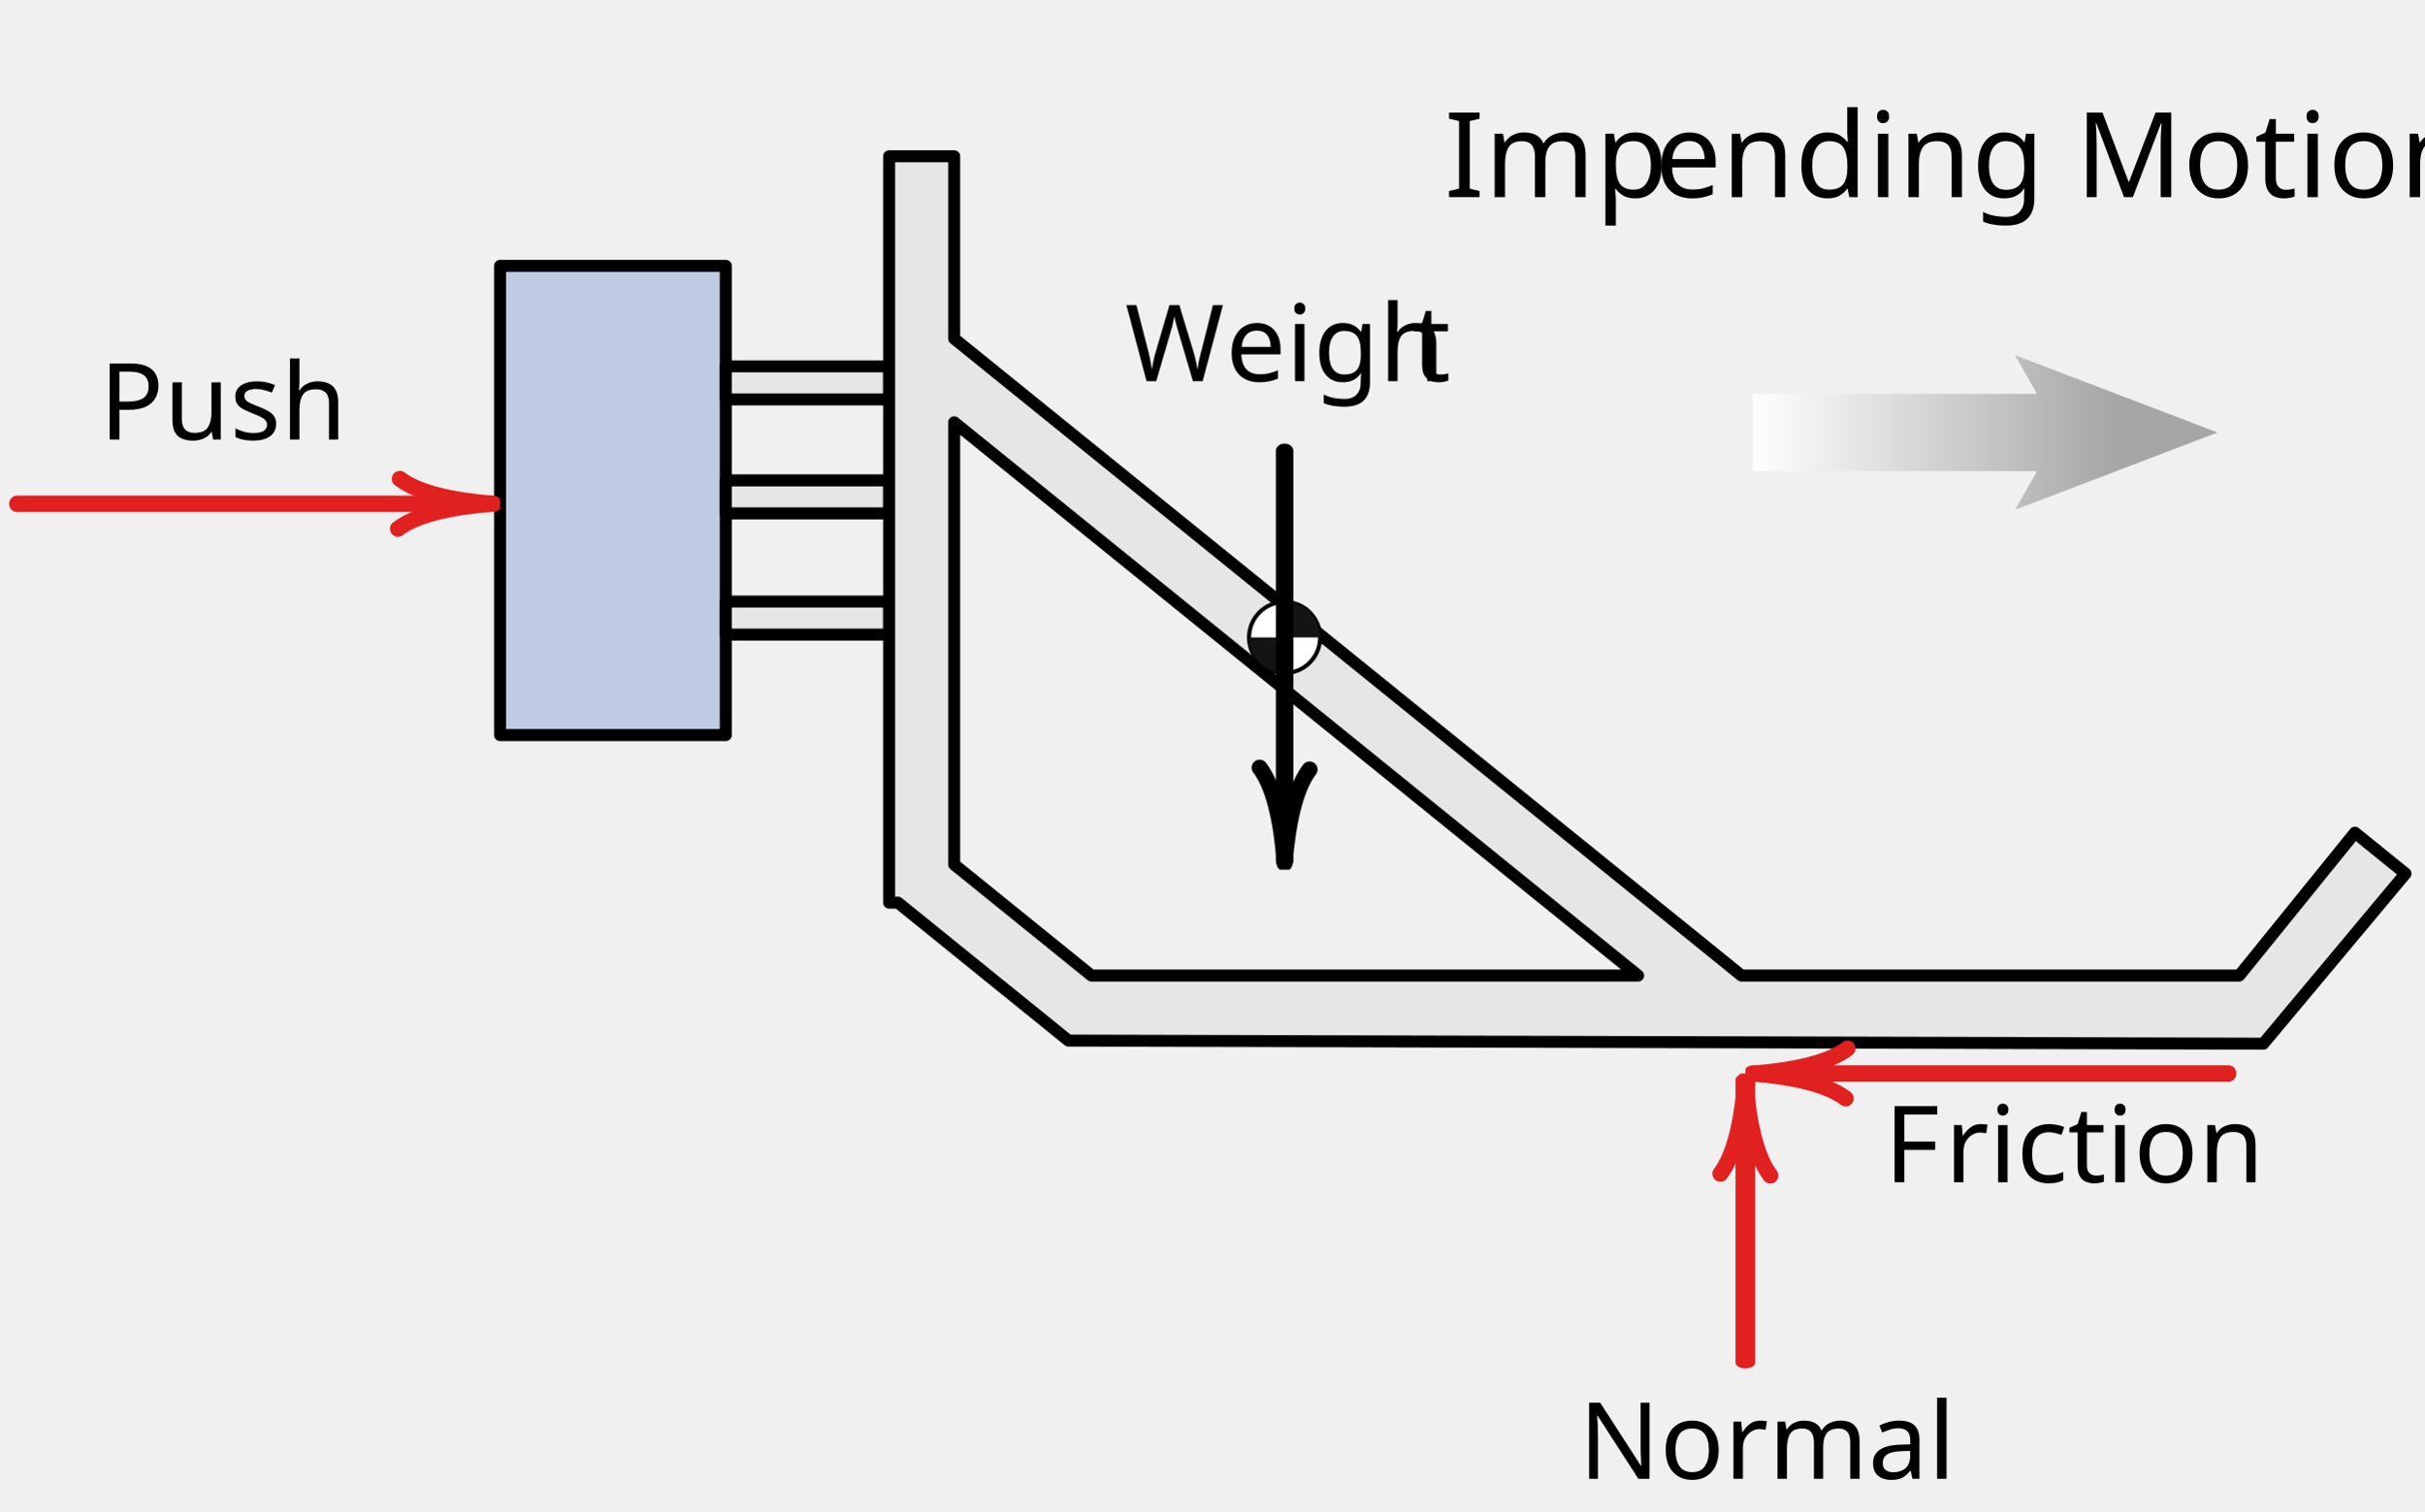
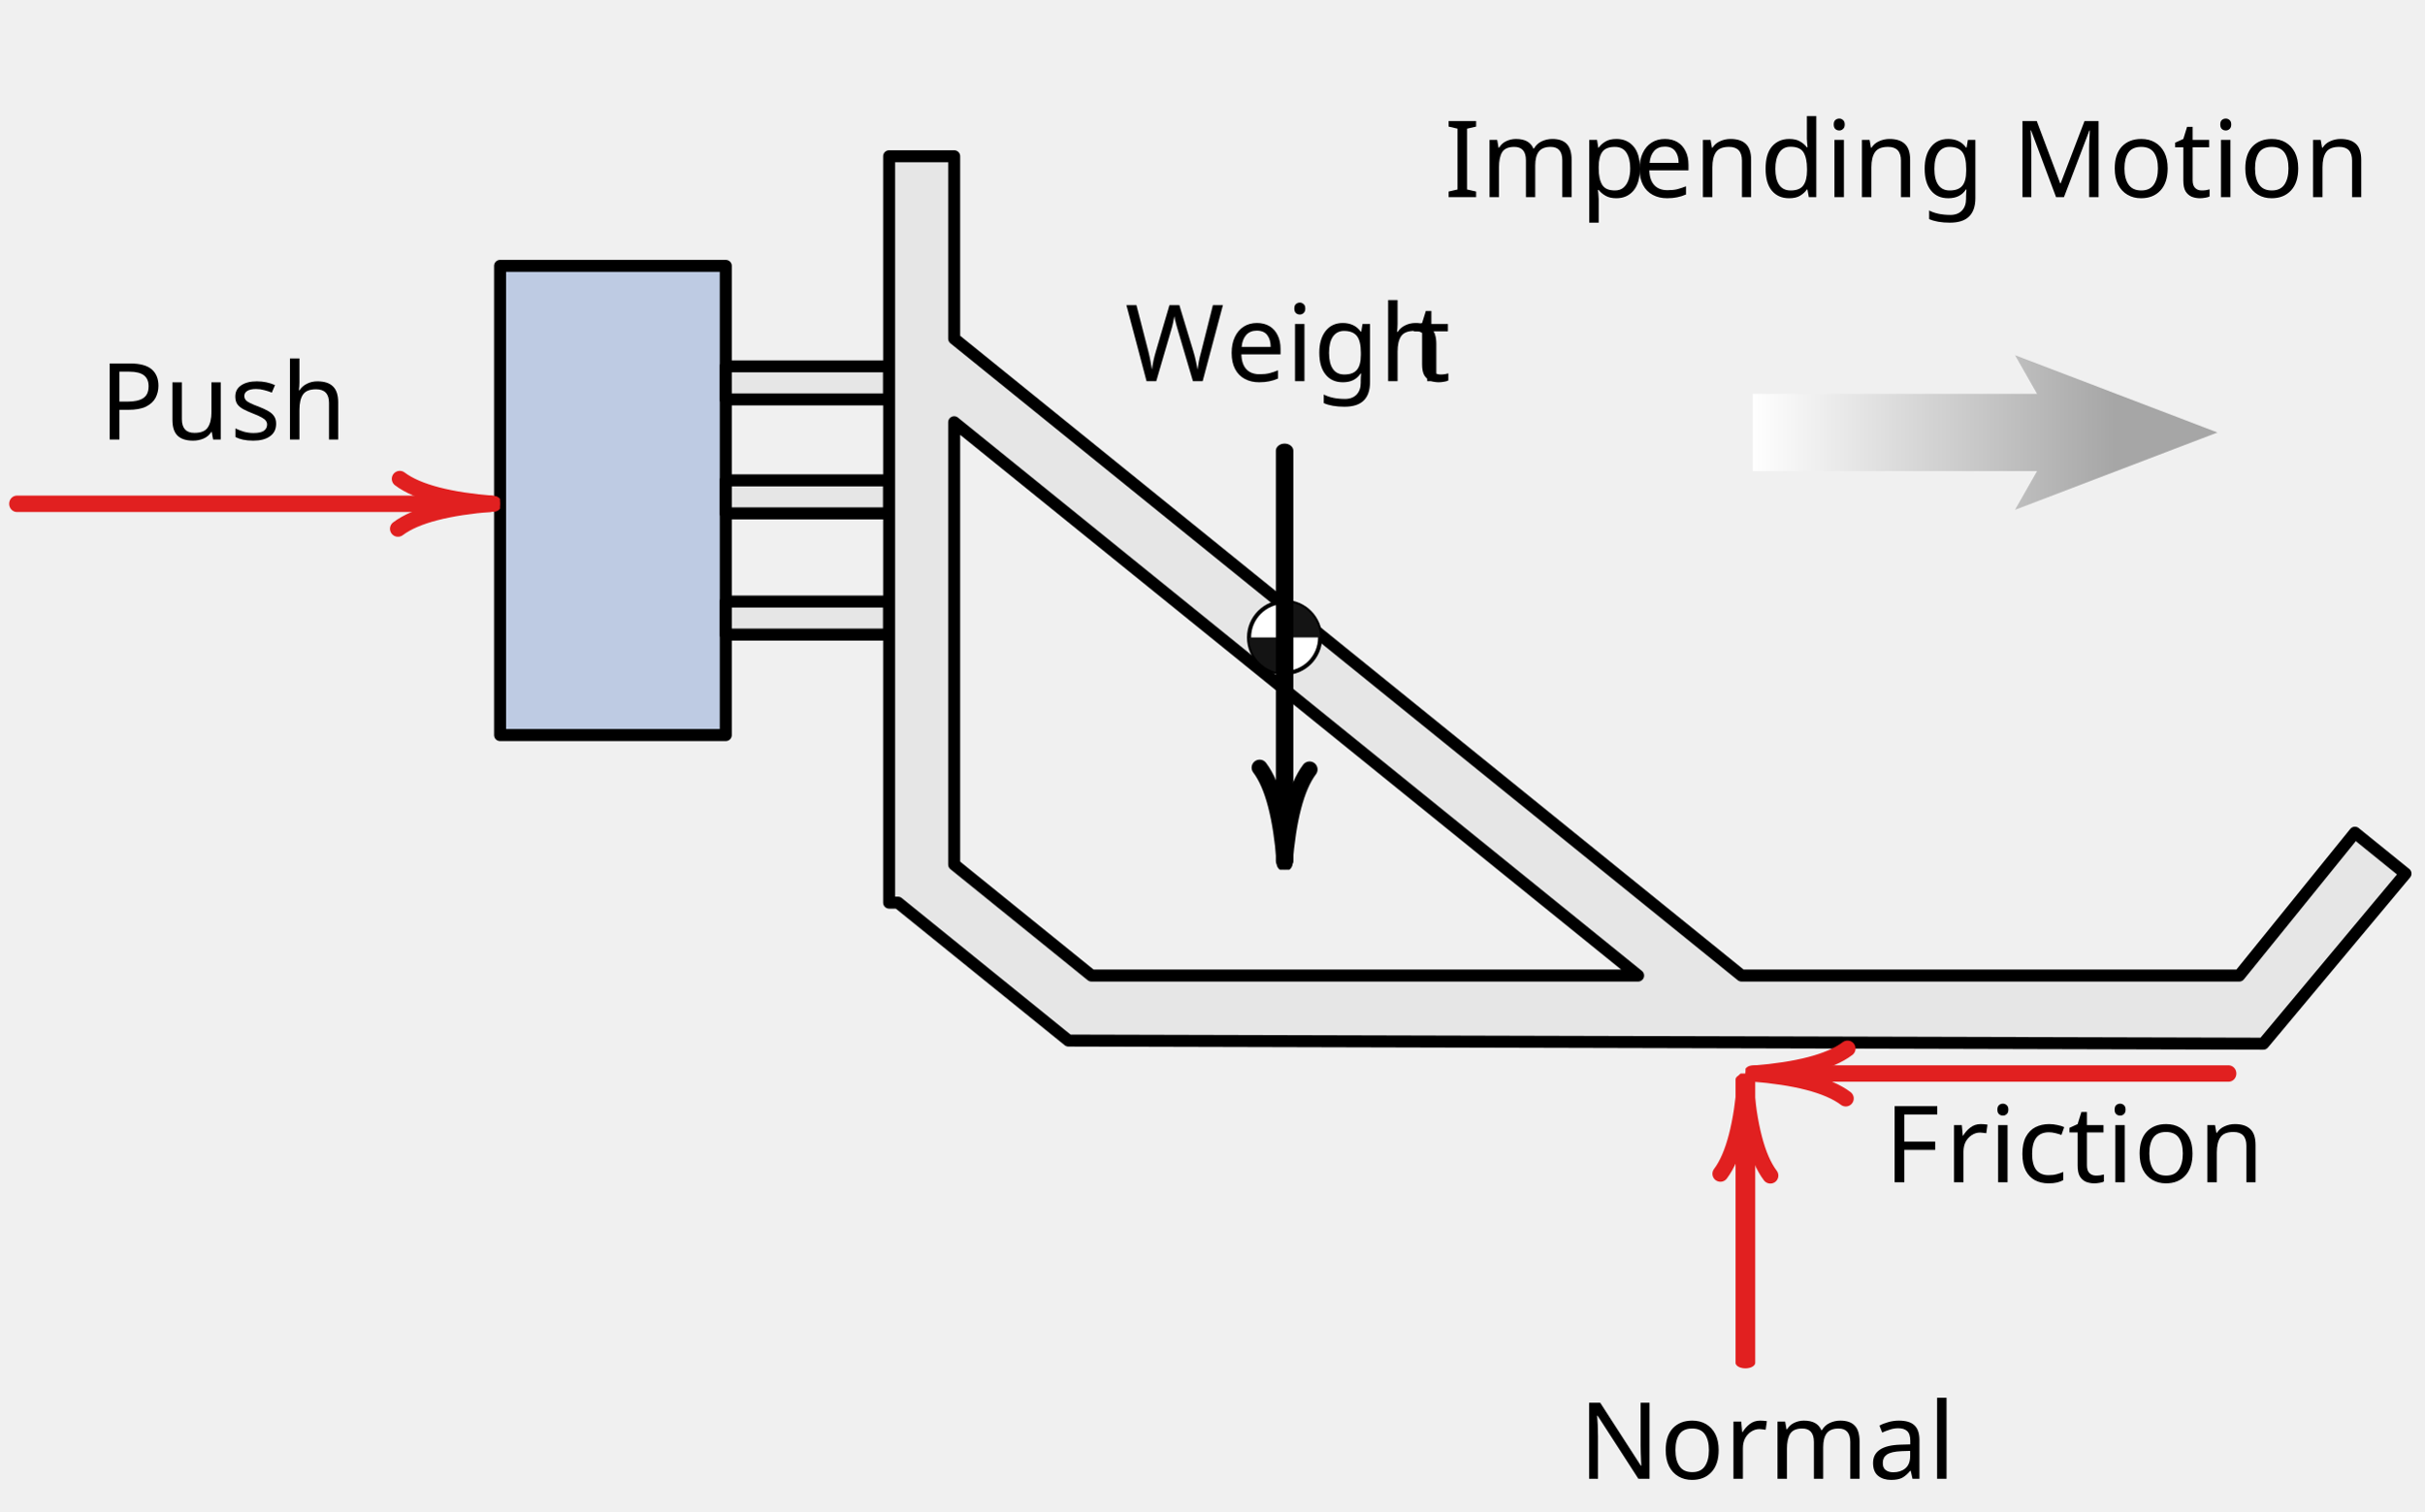
<svg xmlns="http://www.w3.org/2000/svg" width="100%" height="100%" viewBox="0 0 303 189" version="1.1" xml:space="preserve" style="fill-rule:evenodd;clip-rule:evenodd;stroke-linecap:round;stroke-linejoin:round;stroke-miterlimit:1.5;">
-   <g transform="matrix(1,0,0,1,-302,0)">
-     <g transform="matrix(1,0,0,1.20467,-0.67822,319.09)">
+   <g transform="matrix(1,0,0,1,-665,0)">
+     <g transform="matrix(1,0,0,1.20467,362.322,319.09)">
      <rect id="sled-fbd" x="302.678" y="-264.878" width="302.823" height="156.363" style="fill:none;" />
      <g id="sled-fbd1">
        <g transform="matrix(1.11107,0,0,0.922302,-641.445,-403.866)">
          <g transform="matrix(1,0,0,1,733.337,-3.85873)">
            <g>
              <g>
                <g transform="matrix(1,0,0,1,18.3743,5.42586)">
                  <rect x="154.289" y="179.052" width="25.394" height="52.809" style="fill:rgb(117,147,207);fill-opacity:0.4;stroke:black;stroke-width:1.35px;" />
                </g>
                <g>
                  <g>
                    <g transform="matrix(1,0,0,1,0,4.94515)">
                      <rect x="198.057" y="203.672" width="18.377" height="3.718" style="fill:rgb(230,230,230);stroke:black;stroke-width:1.35px;" />
                    </g>
                    <g transform="matrix(1,0,0,1,0,-7.88553)">
                      <rect x="198.057" y="203.672" width="18.377" height="3.718" style="fill:rgb(230,230,230);stroke:black;stroke-width:1.35px;" />
                    </g>
                    <g transform="matrix(1,0,0,1,0,18.5867)">
                      <rect x="198.057" y="203.672" width="18.377" height="3.718" style="fill:rgb(230,230,230);stroke:black;stroke-width:1.35px;" />
                    </g>
                  </g>
                </g>
                <path d="M223.752,192.664L312.332,264.354L368.328,264.354L381.341,248.275L387.03,252.879L371.036,272.024L236.608,271.672L217.427,256.148L216.434,256.148L216.434,172.14L223.752,172.14L223.752,192.664ZM223.752,251.853L239.198,264.354L300.699,264.354L223.752,202.079L223.752,251.853Z" style="fill:rgb(230,230,230);stroke:black;stroke-width:1.35px;" />
              </g>
            </g>
          </g>
          <g transform="matrix(1,0,0,1,-11.3773,3.35502)">
            <g id="_1.5pt-Vector-Red" transform="matrix(-11.3559,1.3907e-15,-1.22465e-16,-1,5382.96,417.665)">
              <rect x="376" y="144" width="4.9" height="11" style="fill:none;" />
              <clipPath id="_clip1">
                <rect x="376" y="144" width="4.9" height="11" />
              </clipPath>
              <g clip-path="url(#_clip1)">
                <g transform="matrix(0.0792569,0,-5.0256e-33,1.16346,348.738,-42.4163)">
                  <g transform="matrix(1,0,0,0.773585,2,26.8679)">
                    <path d="M403,178.5C397.599,178.061 393.529,177.085 391.268,175.38" style="fill:none;stroke:rgb(225,32,32);stroke-width:2px;" />
                  </g>
                  <g transform="matrix(1,0,0,-0.773585,1.77402,303.038)">
                    <path d="M403,178.5C397.599,178.061 393.529,177.085 391.268,175.38" style="fill:none;stroke:rgb(225,32,32);stroke-width:2px;" />
                  </g>
                </g>
                <g transform="matrix(0.0200387,-9.85944e-18,1.23875e-18,-0.24,373.75,177.82)">
                  <path d="M118,118L351.818,118" style="fill:none;fill-rule:nonzero;stroke:rgb(225,32,32);stroke-width:7.7px;stroke-miterlimit:10;" />
                </g>
              </g>
            </g>
            <g id="_1.5pt-Vector-Red1" transform="matrix(4.16547e-16,-6.80272,1,6.12323e-17,907.982,2859.32)">
              <rect x="376" y="144" width="4.9" height="11" style="fill:none;" />
              <clipPath id="_clip2">
                <rect x="376" y="144" width="4.9" height="11" />
              </clipPath>
              <g clip-path="url(#_clip2)">
                <g transform="matrix(0.132305,0,-8.38935e-33,1.16346,327.21,-42.4163)">
                  <g transform="matrix(1,0,0,0.773585,2,26.8679)">
                    <path d="M403,178.5C397.599,178.061 393.529,177.085 391.268,175.38" style="fill:none;stroke:rgb(225,32,32);stroke-width:2px;" />
                  </g>
                  <g transform="matrix(1,0,0,-0.773585,1.77402,303.038)">
                    <path d="M403,178.5C397.599,178.061 393.529,177.085 391.268,175.38" style="fill:none;stroke:rgb(225,32,32);stroke-width:2px;" />
                  </g>
                </g>
                <g transform="matrix(0.0200387,-9.85944e-18,1.23875e-18,-0.24,373.75,177.82)">
                  <path d="M118,118L351.818,118" style="fill:none;fill-rule:nonzero;stroke:rgb(225,32,32);stroke-width:9.22px;stroke-miterlimit:10;" />
                </g>
              </g>
            </g>
          </g>
          <g id="_1.5pt-Vector-Red2" transform="matrix(11.3559,0,7.39557e-32,1,-3419.47,57.8988)">
            <rect x="376" y="144" width="4.9" height="11" style="fill:none;" />
            <clipPath id="_clip3">
              <rect x="376" y="144" width="4.9" height="11" />
            </clipPath>
            <g clip-path="url(#_clip3)">
              <g transform="matrix(0.0792569,0,-5.0256e-33,1.16346,348.738,-42.4163)">
                <g transform="matrix(1,0,0,0.773585,2,26.8679)">
                  <path d="M403,178.5C397.599,178.061 393.529,177.085 391.268,175.38" style="fill:none;stroke:rgb(225,32,32);stroke-width:2px;" />
                </g>
                <g transform="matrix(1,0,0,-0.773585,1.77402,303.038)">
                  <path d="M403,178.5C397.599,178.061 393.529,177.085 391.268,175.38" style="fill:none;stroke:rgb(225,32,32);stroke-width:2px;" />
                </g>
              </g>
              <g transform="matrix(0.0200387,-9.85944e-18,1.23875e-18,-0.24,373.75,177.82)">
                <path d="M118,118L351.818,118" style="fill:none;fill-rule:nonzero;stroke:rgb(225,32,32);stroke-width:7.7px;stroke-miterlimit:10;" />
              </g>
            </g>
          </g>
          <g transform="matrix(1.65997,0,0,1.65997,1010.46,-362.776)">
            <g transform="matrix(1.25687,0,0,1.25687,-82.9119,18.5702)">
              <circle cx="58.204" cy="265.722" r="1.917" style="fill:white;stroke:black;stroke-width:0.22px;" />
            </g>
            <g transform="matrix(1,0,0,1,-60,92.3133)">
              <path d="M47.833,260.233C47.833,261.564 48.912,262.643 50.243,262.643L50.243,260.233L47.833,260.233Z" style="fill:rgb(20,20,20);" />
            </g>
            <g transform="matrix(-1,-1.22465e-16,1.22465e-16,-1,40.4857,612.78)">
              <path d="M47.833,260.233C47.833,261.564 48.912,262.643 50.243,262.643L50.243,260.233L47.833,260.233Z" style="fill:rgb(20,20,20);" />
            </g>
            <g id="_1.5pt-Vector-Red3" transform="matrix(3.63451e-16,5.93561,-0.602421,3.68877e-17,80.3049,-1892.58)">
              <rect x="376" y="144" width="4.9" height="11" style="fill:none;" />
              <clipPath id="_clip4">
                <rect x="376" y="144" width="4.9" height="11" />
              </clipPath>
              <g clip-path="url(#_clip4)">
                <g transform="matrix(0.0913472,0,-5.79224e-33,1.16346,343.831,-42.4163)">
                  <g transform="matrix(1,0,0,0.773585,2,26.8679)">
                    <path d="M403,178.5C397.599,178.061 393.529,177.085 391.268,175.38" style="stroke:black;stroke-width:2px;" />
                  </g>
                  <g transform="matrix(1,0,0,-0.773585,1.77402,303.038)">
                    <path d="M403,178.5C397.599,178.061 393.529,177.085 391.268,175.38" style="stroke:black;stroke-width:2px;" />
                  </g>
                </g>
                <g transform="matrix(0.0200387,-9.85944e-18,1.23875e-18,-0.24,373.75,177.82)">
                  <path d="M118,118L351.818,118" style="fill:none;fill-rule:nonzero;stroke:black;stroke-width:8.19px;stroke-miterlimit:10;" />
                </g>
              </g>
            </g>
          </g>
          <g transform="matrix(0.89694,0,0,0.862316,173.556,33.7981)">
            <g transform="matrix(1.45945,0,0,1.11942,-127.141,89.9684)">
              <path d="M754.306,95.663L754.306,86.649L778.738,86.649L776.845,82.142L794.246,91.156L776.845,100.171L778.738,95.663L754.306,95.663Z" style="fill:url(#_Linear5);" />
            </g>
            <g transform="matrix(1.1149,0,0,1.15967,897.233,-2.46248)">
-               <g transform="matrix(13.3333,0,0,13.3333,142.286,141.207)">
+               <g transform="matrix(12.0005,0,0,12.0005,131.453,141.207)">
                            </g>
-               <text x="33.914px" y="141.207px" style="font-family:'CMUSerif-Roman', 'CMU Serif';font-weight:500;font-size:13.333px;">Imp<tspan x="57.592px " y="141.207px ">e</tspan>nding Motion</text>
+               <text x="33.914px" y="141.207px" style="font-family:'CMUSerif-Roman', 'CMU Serif';font-weight:500;font-size:12px;">Imp<tspan x="55.225px " y="141.207px ">e</tspan>nding Motion</text>
            </g>
            <g transform="matrix(1.1149,0,0,1.15967,748.051,152.589)">
-               <g transform="matrix(12,0,0,12,42.6042,34.7874)">
+               <g transform="matrix(12.0005,0,0,12.0005,42.6052,34.7874)">
                            </g>
              <text x="16.413px" y="34.787px" style="font-family:'CMUSerif-Roman', 'CMU Serif';font-weight:500;font-size:12px;">Push</text>
            </g>
            <g transform="matrix(1.1149,0,0,1.15967,933.615,288.235)">
-               <g transform="matrix(12,0,0,12,55.4128,34.7874)">
+               <g transform="matrix(12.0005,0,0,12.0005,55.4143,34.7874)">
                            </g>
              <text x="16.413px" y="34.787px" style="font-family:'CMUSerif-Roman', 'CMU Serif';font-weight:500;font-size:12px;">Normal</text>
            </g>
            <g transform="matrix(1.1149,0,0,1.15967,971.937,249.531)">
-               <g transform="matrix(12,0,0,12,57.2057,34.7874)">
+               <g transform="matrix(12.0005,0,0,12.0005,57.2074,34.7874)">
                            </g>
              <text x="16.413px" y="34.787px" style="font-family:'CMUSerif-Roman', 'CMU Serif';font-weight:500;font-size:12px;">F<tspan x="23.239px " y="34.787px ">r</tspan>iction</text>
            </g>
            <g transform="matrix(1.1149,0,0,1.15967,876.709,144.972)">
-               <g transform="matrix(12,0,0,12,53.362,34.7874)">
+               <g transform="matrix(12.0005,0,0,12.0005,53.3635,34.7874)">
                            </g>
-               <text x="16.413px" y="34.787px" style="font-family:'CMUSerif-Roman', 'CMU Serif';font-weight:500;font-size:12px;">W<tspan x="27.739px " y="34.787px ">e</tspan>igh<tspan x="48.71px " y="34.787px ">t</tspan>
+               <text x="16.413px" y="34.787px" style="font-family:'CMUSerif-Roman', 'CMU Serif';font-weight:500;font-size:12px;">W<tspan x="27.739px " y="34.787px ">e</tspan>igh<tspan x="48.711px " y="34.787px ">t</tspan>
              </text>
            </g>
          </g>
        </g>
      </g>
    </g>
  </g>
  <defs>
    <linearGradient id="_Linear5" x1="0" y1="0" x2="1" y2="0" gradientUnits="userSpaceOnUse" gradientTransform="matrix(31.1269,0,0,3.90296,754.306,91.1561)">
      <stop offset="0" style="stop-color:white;stop-opacity:1" />
      <stop offset="1" style="stop-color:rgb(166,166,166);stop-opacity:1" />
    </linearGradient>
  </defs>
</svg>
